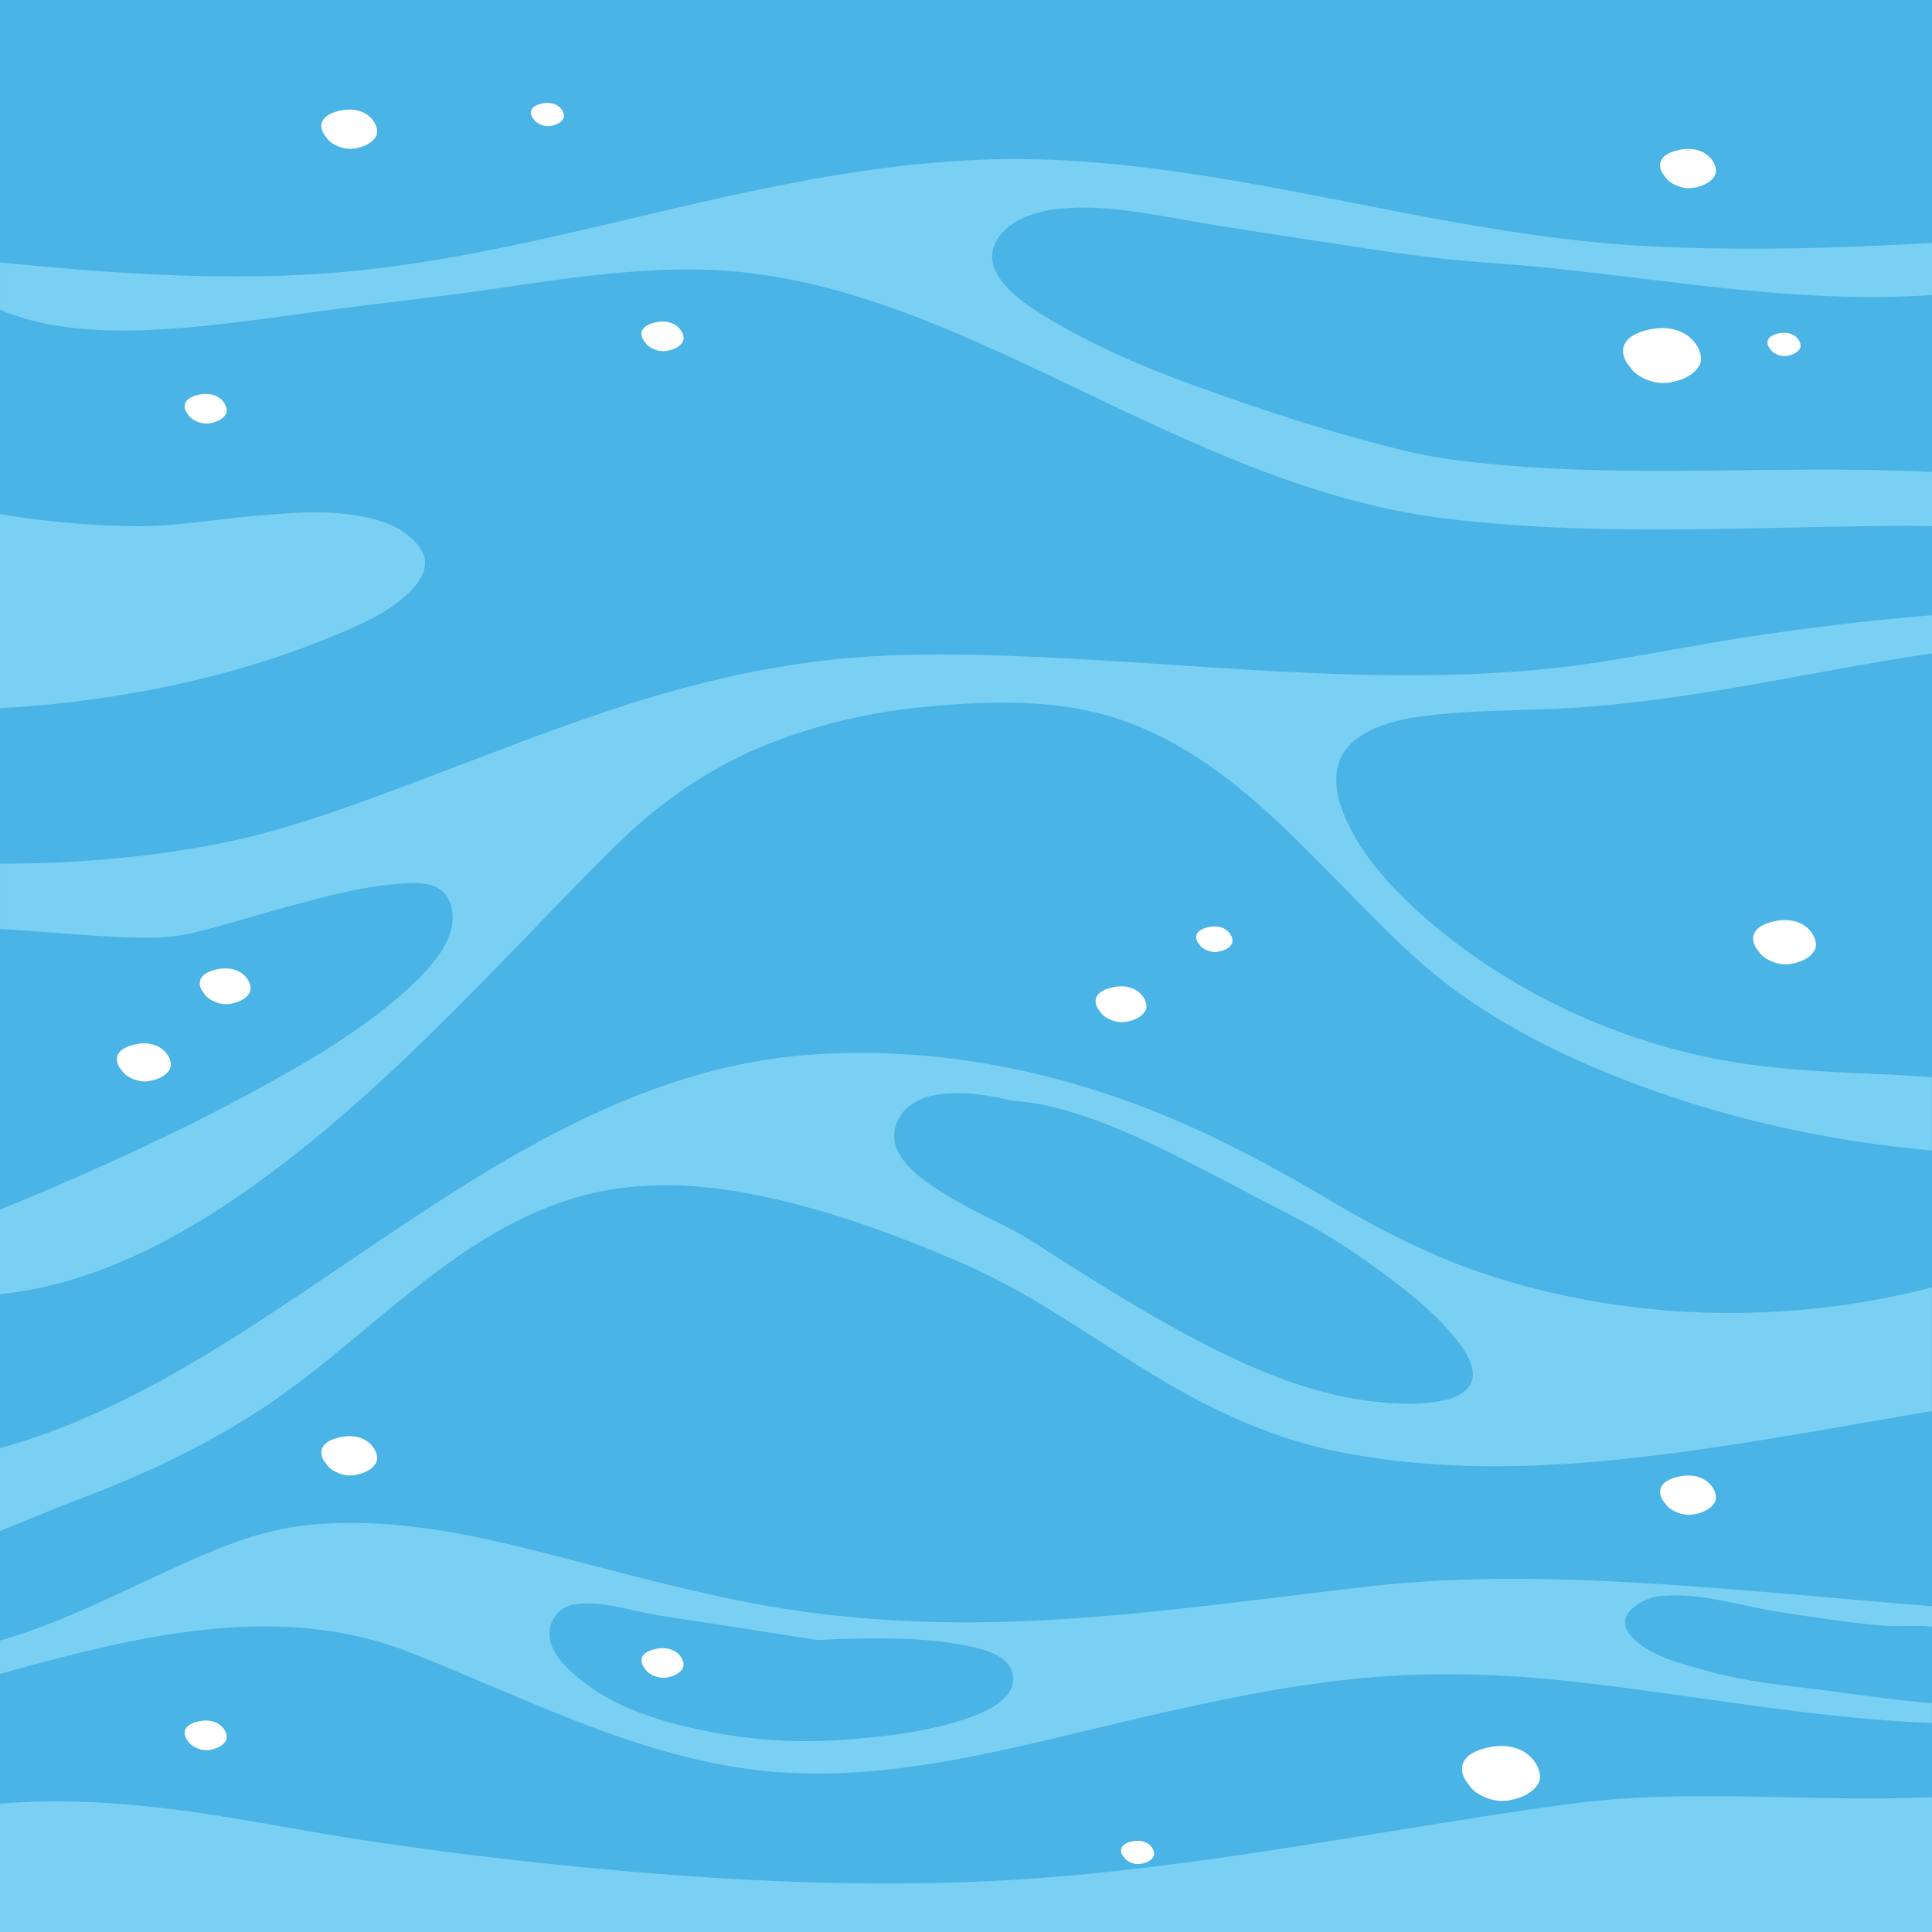
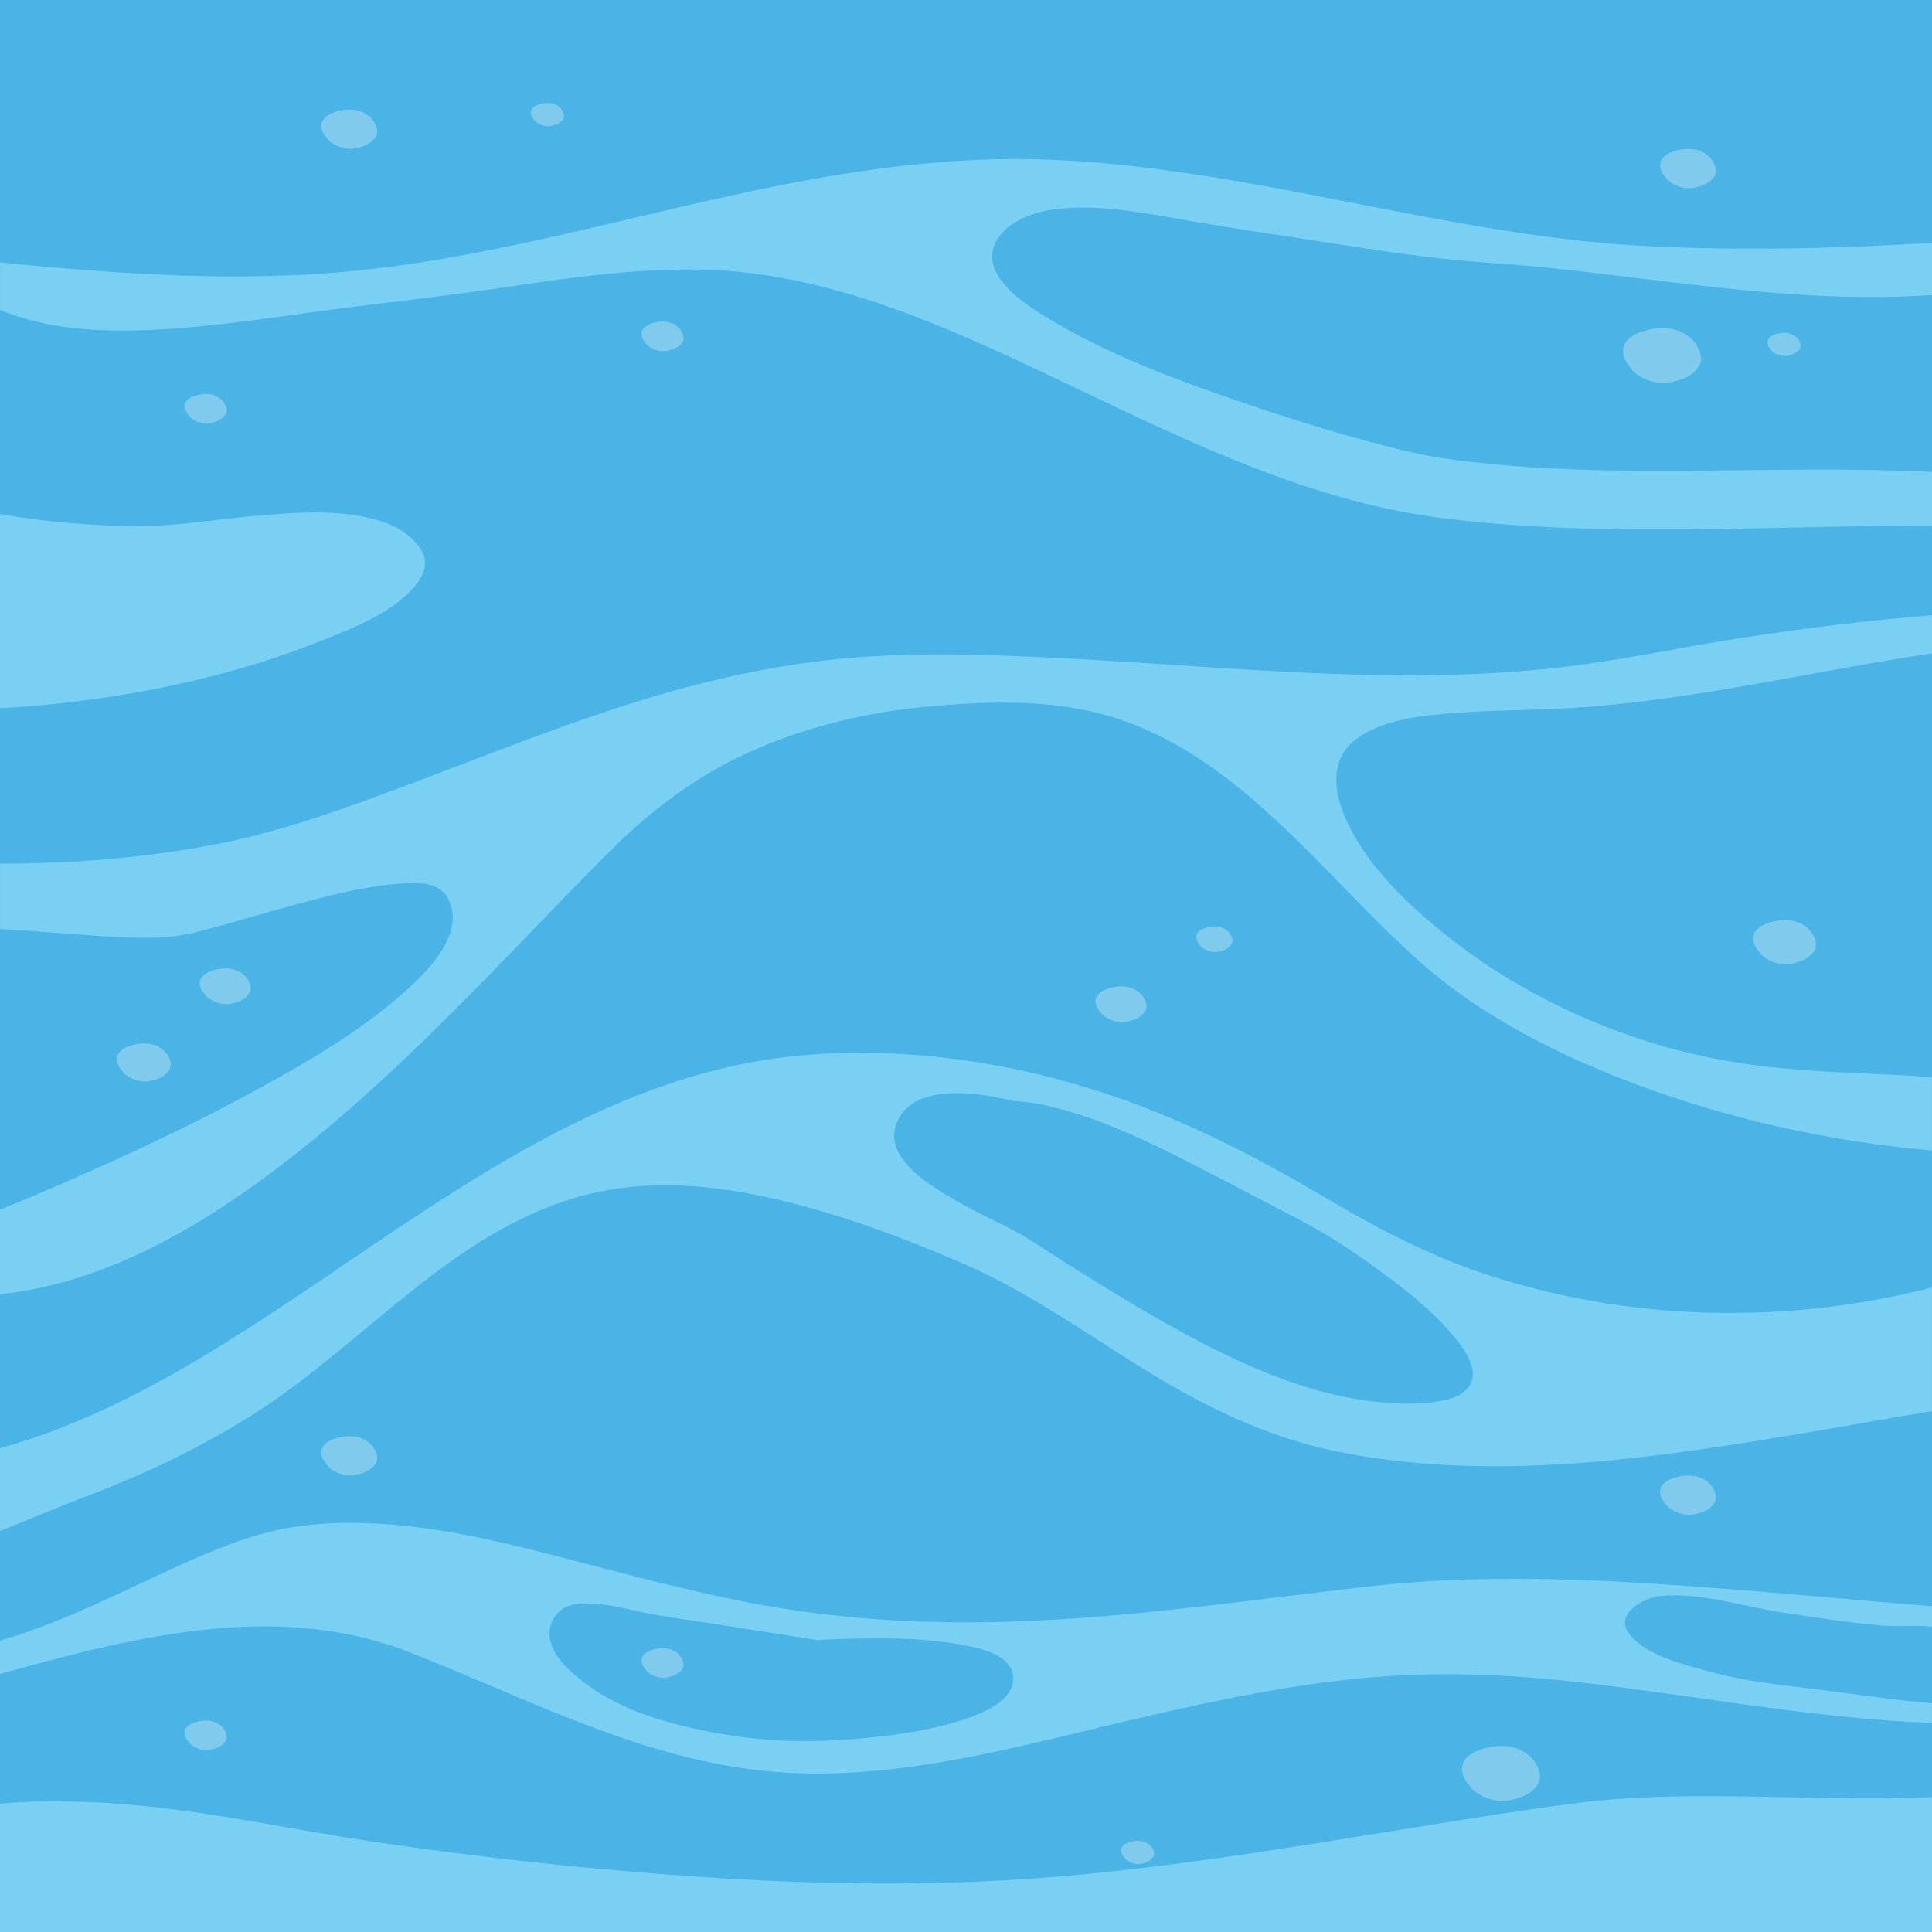
<svg xmlns="http://www.w3.org/2000/svg" width="1407" height="1407" viewBox="0 0 1407 1407" fill="none">
  <path d="M1407 0H0V1407H1407V0Z" fill="#49B4E5" />
-   <path opacity="0.5" d="M1233.84 342.78C1186.93 343.102 1139.88 342.852 1093.12 338.591C1069.88 336.478 1046.53 333.936 1023.79 328.457C983.546 318.754 943.8 306.472 904.663 293.08C859.188 277.504 812.997 260.603 771.246 236.469C754.238 226.622 712.809 203.384 724.59 177.495C731.68 161.919 751.23 154.793 766.806 152.609C798.675 148.169 832.262 154.865 863.593 160.344C901.047 166.896 938.716 172.267 976.277 178.104C1002.09 182.114 1027.95 185.946 1053.91 188.703C1079.01 191.352 1104.18 192.57 1129.28 195.184C1221.45 204.887 1314.22 221.359 1407 214.842V176.886C1337.89 180.933 1269.11 182.723 1199.86 179.25C1091.25 173.771 985.981 145.233 878.99 128.332C824.241 119.703 768.847 114.009 713.382 116.337C658.454 118.664 604.135 127.258 550.389 138.537C445.224 160.63 341.133 192.212 233.39 199.337C155.366 204.529 77.629 198.8 0.035 191.102V225.655C33.909 239.871 72.186 241.804 108.459 240.301C150.604 238.546 192.319 232.101 234.07 226.479C277.719 220.607 321.439 216.095 365.052 209.614C413.535 202.381 462.554 195.255 511.717 196.365C607.752 198.585 696.732 241.303 781.953 281.872C867.854 322.8 955.294 365.41 1050.86 377.37C1159.18 390.941 1268.35 383.887 1377.14 382.991C1387.16 382.92 1397.12 382.956 1407.07 383.206V343.747C1349.39 340.811 1291.38 342.386 1233.84 342.78Z" fill="#ACEBFF" />
+   <path opacity="0.5" d="M1233.84 342.78C1186.93 343.102 1139.88 342.852 1093.12 338.591C1069.88 336.478 1046.53 333.936 1023.79 328.457C983.546 318.754 943.8 306.472 904.663 293.08C859.188 277.504 812.997 260.603 771.246 236.469C754.238 226.622 712.809 203.384 724.59 177.495C731.68 161.919 751.23 154.793 766.806 152.609C798.675 148.169 832.261 154.865 863.593 160.344C901.047 166.896 938.716 172.267 976.277 178.104C1002.09 182.114 1027.95 185.946 1053.91 188.703C1079.01 191.352 1104.18 192.57 1129.28 195.184C1221.45 204.887 1314.22 221.359 1407 214.842V176.886C1337.89 180.933 1269.11 182.723 1199.86 179.25C1091.25 173.771 985.981 145.233 878.99 128.332C824.241 119.703 768.847 114.009 713.382 116.337C658.454 118.664 604.135 127.258 550.389 138.537C445.224 160.63 341.133 192.212 233.39 199.337C155.366 204.529 77.629 198.8 0.035 191.102V225.655C33.909 239.871 72.186 241.804 108.459 240.301C150.604 238.546 192.319 232.101 234.07 226.479C277.719 220.607 321.439 216.095 365.052 209.614C413.535 202.381 462.554 195.255 511.717 196.365C607.752 198.585 696.732 241.303 781.953 281.872C867.854 322.8 955.294 365.41 1050.86 377.37C1159.18 390.941 1268.35 383.887 1377.14 382.991C1387.16 382.92 1397.12 382.956 1407.07 383.206V343.747C1349.39 340.811 1291.38 342.386 1233.84 342.78Z" fill="#ACEBFF" />
  <path opacity="0.5" d="M236.147 465.813C258.742 456.718 286.134 445.94 302.283 426.783C308.119 419.836 312.201 410.598 307.511 401.861C301.925 391.513 290.753 384.137 279.832 380.377C250.291 370.208 216.597 373.001 186.018 375.651C156.513 378.193 126.65 383.636 96.966 383.206C65.097 382.74 32.37 379.876 0.967 374.541C0.645 374.469 0.323 374.433 0 374.362V515.728C15.576 514.94 31.081 513.651 46.514 511.896C111.038 504.627 175.777 490.126 236.147 465.813Z" fill="#ACEBFF" />
  <path opacity="0.5" d="M987.915 538.072C1006.25 524.608 1031.38 521.672 1053.37 519.703C1082.84 517.089 1112.49 517.411 1142.03 515.728C1231.47 510.608 1318.59 488.873 1407 475.875V448.053C1359.91 451.812 1313.04 457.577 1266.39 464.846C1221.09 471.936 1176.15 481.819 1130.57 486.653C1013.59 499.114 896.5 485.758 779.59 479.67C721.583 476.663 662.609 474.228 604.745 480.53C551.213 486.366 498.863 499.257 447.802 516.05C398.46 532.271 350.228 551.571 301.603 569.832C253.8 587.772 205.568 605.747 155.259 615.236C104.306 624.832 52.171 629.021 0.036 628.95V676.537C1.755 676.645 3.474 676.752 5.192 676.859C32.549 678.542 59.905 681.156 87.298 682.445C105.702 683.305 123.678 683.627 141.653 679.151C164.641 673.422 187.271 666.332 210.151 660.138C236.183 653.084 262.931 645.743 289.929 643.631C303.5 642.556 320.974 641.554 327.205 656.163C337.374 679.903 313.884 704.646 298.093 719.183C265.975 748.796 227.267 771.461 189.169 792.373C142.19 818.118 93.671 840.963 44.544 862.232C29.72 868.677 14.86 874.872 0 880.959V942.511C72.151 934.992 138.358 898.003 195.757 855.357C260.675 807.125 318.074 749.619 374.219 691.648C398.675 666.404 422.881 640.873 447.946 616.238C478.274 586.447 512.291 561.919 551.535 545.126C590.493 528.511 632.029 518.7 674.138 514.725C715.782 510.787 760.899 509.068 801.683 519.81C876.52 539.54 930.588 597.225 982.902 650.649C1009.36 677.683 1036 704.968 1067.23 726.56C1097.02 747.149 1129.28 764.085 1162.62 778.157C1236.99 809.56 1316.95 829.075 1397.26 836.952C1400.48 837.275 1403.74 837.561 1406.96 837.848V784.531C1396.87 783.779 1386.73 783.063 1376.56 782.597C1341.12 780.986 1305.52 779.805 1270.36 774.684C1188.68 762.76 1107.47 727.061 1044.2 673.816C1017.38 651.257 990.028 623.364 977.495 589.92C970.513 571.336 970.585 550.783 987.915 538.072Z" fill="#ACEBFF" />
-   <path opacity="0.5" d="M1079.4 927.115C1038.62 913.365 1001.88 893.886 964.927 872.044C926.434 849.27 886.796 828.144 845.332 811.243C764.372 778.229 676.43 761.615 588.882 768.168C448.877 778.695 333.506 865.563 220.929 940.972C165.5 978.104 108.603 1014.48 46.299 1039.12C31.081 1045.13 15.612 1050.33 -0.036 1054.62V1114.92C20.482 1106.83 40.82 1098.06 61.302 1090.32C106.275 1073.35 149.96 1052.58 190.243 1026.23C266.368 976.385 328.422 899.4 418.226 872.473C463.88 858.795 511.539 861.66 557.658 871.686C607.287 882.464 655.268 900.188 701.817 920.383C747.829 940.328 788.577 969.51 831.009 995.864C875.302 1023.4 921.636 1046.42 973.055 1056.92C1081.16 1078.94 1193.45 1063.61 1300.94 1045.81C1336.32 1039.98 1371.62 1033.53 1406.96 1027.62V937.57C1300.01 965.285 1183.71 962.242 1079.4 927.115ZM1070.09 1009.29C1066.05 1015.38 1058.78 1018.28 1051.9 1019.75C1037.87 1022.83 1022.97 1022.54 1008.72 1021.47C968.543 1018.42 929.979 1004.49 893.886 987.199C854.427 968.293 817.151 945.376 780.091 922.209C764.157 912.255 748.402 900.94 731.537 892.633C718.396 886.152 705.147 879.778 692.543 872.259C675.499 862.089 643.595 842.754 652.833 818.333C662.752 792.087 700.242 794.629 722.191 798.46C727.527 799.391 732.826 800.537 738.125 801.79C747.614 802.22 757.067 803.831 766.306 806.087C801.074 814.609 833.981 830.185 865.742 846.406C893.528 860.585 921.171 875.159 948.814 889.625C967.684 899.508 985.588 911.503 1002.81 924C1022.11 938.036 1041.59 953.075 1057.13 971.301C1064.61 980.217 1078.29 996.974 1070.09 1009.29Z" fill="#ACEBFF" />
-   <path opacity="0.5" d="M1209.31 1162.26C1239.24 1159.57 1268.64 1169.92 1297.9 1174.29C1322.57 1177.98 1346.81 1181.88 1371.69 1183.92C1383.19 1184.85 1395.43 1183.24 1407 1184.67V1169.74C1365.54 1166.45 1324.11 1162.58 1282.68 1159.18C1188 1151.41 1091.36 1144.57 996.652 1155.35C895.784 1166.81 794.701 1182.6 692.901 1181.45C642.27 1180.88 591.675 1176.26 541.975 1166.41C497.359 1157.57 453.675 1145.79 409.704 1134.36C364.229 1122.55 317.823 1111.38 270.701 1109.41C247.892 1108.44 224.832 1109.34 202.453 1114.13C180.969 1118.75 160.308 1126.95 140.22 1135.76C93.85 1156.14 48.197 1181.06 0 1194.77V1219.05C4.87 1217.72 9.704 1216.36 14.574 1215.04C106.311 1189.97 205.747 1167.09 297.807 1203.11C378.409 1234.66 457.542 1276.3 544.267 1288.23C643.344 1301.83 741.456 1271.29 837.204 1249.45C885.543 1238.42 934.205 1228.22 983.547 1222.95C1036.04 1217.33 1088.03 1218.55 1140.45 1224.1C1229.4 1233.51 1317.45 1251.42 1406.96 1254.75V1240.35C1381.51 1238.35 1356.08 1234.48 1331.02 1231.26C1301.23 1227.46 1272.65 1225.1 1243.61 1217.01C1225.28 1211.89 1199.79 1205.94 1187 1190.55C1174.83 1175.76 1196.78 1163.4 1209.31 1162.26ZM705.112 1251.17C678.686 1260.33 650.255 1264.06 622.505 1266.42C591.281 1269.07 560.129 1268.53 529.12 1263.34C492.382 1257.18 452.278 1247.19 422.773 1223.24C413.392 1215.65 401.576 1205.01 400.287 1192.16C399.177 1181.13 406.338 1170.64 417.402 1168.63C431.761 1166.05 446.907 1169.46 460.908 1172.64C481.21 1177.3 501.835 1179.77 522.424 1182.95C546.701 1186.71 570.979 1190.62 595.256 1194.38C600.197 1194.09 605.138 1193.84 610.08 1193.7C639.621 1192.84 670.021 1192.34 699.239 1197.64C711.306 1199.82 733.793 1203.79 737.338 1218.44C741.706 1236.45 718.36 1246.55 705.112 1251.17Z" fill="#ACEBFF" />
+   <path opacity="0.5" d="M1079.4 927.115C1038.62 913.365 1001.88 893.886 964.927 872.044C926.435 849.27 886.796 828.144 845.332 811.243C764.372 778.229 676.43 761.615 588.882 768.168C448.877 778.695 333.506 865.563 220.929 940.972C165.5 978.104 108.603 1014.48 46.299 1039.12C31.081 1045.13 15.612 1050.33 -0.036 1054.62V1114.92C20.482 1106.83 40.82 1098.06 61.302 1090.32C106.275 1073.35 149.96 1052.58 190.243 1026.23C266.368 976.385 328.422 899.4 418.226 872.473C463.88 858.795 511.539 861.66 557.658 871.686C607.287 882.464 655.268 900.188 701.817 920.383C747.829 940.328 788.577 969.51 831.009 995.864C875.302 1023.4 921.636 1046.42 973.055 1056.92C1081.16 1078.94 1193.45 1063.61 1300.94 1045.81C1336.32 1039.98 1371.62 1033.53 1406.96 1027.62V937.57C1300.01 965.285 1183.71 962.242 1079.4 927.115ZM1070.09 1009.29C1066.05 1015.38 1058.78 1018.28 1051.9 1019.75C1037.87 1022.83 1022.97 1022.54 1008.72 1021.47C968.543 1018.42 929.979 1004.49 893.886 987.199C854.427 968.293 817.151 945.376 780.091 922.209C764.157 912.255 748.402 900.94 731.537 892.633C718.396 886.152 705.147 879.778 692.543 872.259C675.499 862.089 643.595 842.754 652.833 818.333C662.752 792.087 700.242 794.629 722.191 798.46C727.527 799.391 732.826 800.537 738.125 801.79C747.614 802.22 757.067 803.831 766.305 806.087C801.074 814.609 833.981 830.185 865.742 846.406C893.528 860.585 921.171 875.159 948.814 889.625C967.684 899.508 985.588 911.503 1002.81 924C1022.11 938.036 1041.59 953.075 1057.13 971.301C1064.61 980.217 1078.29 996.974 1070.09 1009.29Z" fill="#ACEBFF" />
+   <path opacity="0.5" d="M1209.31 1162.26C1239.24 1159.57 1268.64 1169.92 1297.9 1174.29C1322.57 1177.98 1346.81 1181.88 1371.69 1183.92C1383.19 1184.85 1395.43 1183.24 1407 1184.67V1169.74C1365.54 1166.45 1324.11 1162.58 1282.68 1159.18C1188 1151.41 1091.36 1144.57 996.652 1155.35C895.784 1166.81 794.701 1182.6 692.901 1181.45C642.27 1180.88 591.675 1176.26 541.975 1166.41C497.359 1157.57 453.675 1145.79 409.704 1134.36C364.229 1122.55 317.823 1111.38 270.701 1109.41C247.892 1108.44 224.832 1109.34 202.453 1114.13C180.969 1118.75 160.308 1126.95 140.22 1135.76C93.85 1156.14 48.197 1181.06 0 1194.77V1219.05C4.87 1217.72 9.704 1216.36 14.574 1215.04C106.311 1189.97 205.747 1167.09 297.807 1203.11C378.409 1234.66 457.542 1276.3 544.267 1288.23C643.344 1301.83 741.456 1271.29 837.203 1249.45C885.543 1238.42 934.205 1228.22 983.547 1222.95C1036.04 1217.33 1088.03 1218.55 1140.45 1224.1C1229.4 1233.51 1317.45 1251.42 1406.96 1254.75V1240.35C1381.51 1238.35 1356.08 1234.48 1331.02 1231.26C1301.23 1227.46 1272.65 1225.1 1243.61 1217.01C1225.28 1211.89 1199.79 1205.94 1187 1190.55C1174.83 1175.76 1196.78 1163.4 1209.31 1162.26ZM705.112 1251.17C678.686 1260.33 650.255 1264.06 622.505 1266.42C591.281 1269.07 560.129 1268.53 529.12 1263.34C492.382 1257.18 452.278 1247.19 422.773 1223.24C413.392 1215.65 401.576 1205.01 400.287 1192.16C399.177 1181.13 406.338 1170.64 417.402 1168.63C431.761 1166.05 446.907 1169.46 460.908 1172.64C481.21 1177.3 501.835 1179.77 522.424 1182.95C546.701 1186.71 570.979 1190.62 595.256 1194.38C600.197 1194.09 605.138 1193.84 610.08 1193.7C639.621 1192.84 670.021 1192.34 699.239 1197.64C711.306 1199.82 733.793 1203.79 737.338 1218.44C741.706 1236.45 718.36 1246.55 705.112 1251.17Z" fill="#ACEBFF" />
  <path opacity="0.5" d="M1258.58 1308.17C1221.91 1307.85 1185.1 1308.39 1148.69 1313.04C1110.98 1317.84 1073.42 1323.93 1035.9 1329.94C935.959 1345.98 835.914 1363.32 734.724 1369.19C630.633 1375.24 525.539 1369.62 421.878 1359.59C370.782 1354.65 319.828 1348.38 269.09 1340.83C220.822 1333.63 172.984 1323.46 124.573 1317.45C83.43 1312.33 41.322 1310.11 0 1313.51V1407H1407V1308.78C1357.66 1311.11 1307.99 1308.6 1258.58 1308.17Z" fill="#ACEBFF" />
-   <path d="M1081.08 1273.26C1061.53 1278.45 1061.89 1290.77 1069.73 1299.79C1070.56 1301.05 1071.45 1302.16 1072.31 1303.05C1076.11 1306.99 1087.1 1313.08 1098.31 1311.22C1110.95 1309.1 1117.54 1303.98 1120.47 1298.47C1125.38 1289.19 1112.52 1264.92 1081.08 1273.26Z" fill="white" />
-   <path d="M823.346 1341.29C815.039 1343.51 815.182 1348.74 818.512 1352.54C818.87 1353.07 819.228 1353.54 819.622 1353.93C821.233 1355.62 825.888 1358.19 830.65 1357.41C836.022 1356.51 838.814 1354.33 840.068 1352C842.18 1348.06 836.702 1337.75 823.346 1341.29Z" fill="white" />
-   <path d="M1220.7 1075.79C1206.66 1079.51 1206.95 1088.32 1212.57 1094.76C1213.14 1095.66 1213.79 1096.45 1214.43 1097.09C1217.15 1099.92 1225.03 1104.25 1233.05 1102.93C1242.11 1101.42 1246.84 1097.73 1248.91 1093.8C1252.46 1087.21 1243.22 1069.81 1220.7 1075.79Z" fill="white" />
-   <path d="M245.743 1047.14C231.707 1050.86 231.993 1059.67 237.615 1066.12C238.224 1067.01 238.832 1067.8 239.477 1068.44C242.198 1071.27 250.076 1075.61 258.097 1074.28C267.156 1072.78 271.846 1069.09 273.959 1065.15C277.468 1058.56 268.266 1041.16 245.743 1047.14Z" fill="white" />
-   <path d="M143.3 1253.92C132.737 1256.72 132.952 1263.38 137.177 1268.25C137.607 1268.93 138.108 1269.54 138.573 1270C140.614 1272.15 146.558 1275.41 152.61 1274.41C159.413 1273.26 162.994 1270.5 164.569 1267.53C167.219 1262.52 160.273 1249.41 143.3 1253.92Z" fill="white" />
-   <path d="M476.018 1201.22C465.455 1204.01 465.634 1210.67 469.895 1215.54C470.325 1216.22 470.826 1216.79 471.292 1217.29C473.368 1219.44 479.277 1222.7 485.328 1221.7C492.131 1220.55 495.712 1217.8 497.288 1214.82C499.901 1209.81 492.991 1196.71 476.018 1201.22Z" fill="white" />
-   <path d="M1198.35 240.659C1178.8 245.851 1179.16 258.168 1187 267.192C1187.83 268.445 1188.72 269.555 1189.58 270.45C1193.38 274.389 1204.37 280.476 1215.58 278.614C1228.22 276.501 1234.8 271.381 1237.74 265.867C1242.65 256.593 1229.79 232.316 1198.35 240.659Z" fill="white" />
-   <path d="M1294.14 243.058C1285.83 245.278 1285.97 250.506 1289.3 254.301C1289.66 254.838 1290.02 255.304 1290.41 255.698C1292.02 257.381 1296.68 259.959 1301.44 259.171C1306.81 258.276 1309.6 256.092 1310.86 253.764C1312.93 249.825 1307.49 239.513 1294.14 243.058Z" fill="white" />
-   <path d="M393.555 75.661C385.248 77.881 385.391 83.108 388.721 86.904C389.079 87.441 389.437 87.907 389.831 88.265C391.442 89.948 396.097 92.526 400.859 91.738C406.23 90.843 409.023 88.659 410.277 86.331C412.353 82.428 406.875 72.116 393.555 75.661Z" fill="white" />
-   <path d="M96.464 761.078C82.929 764.658 83.18 773.18 88.587 779.447C89.16 780.306 89.768 781.094 90.377 781.703C93.027 784.424 100.618 788.649 108.388 787.36C117.125 785.892 121.708 782.347 123.713 778.516C127.151 772.106 118.235 755.277 96.464 761.078Z" fill="white" />
-   <path d="M156.154 706.365C143.371 709.766 143.622 717.787 148.742 723.66C149.279 724.483 149.852 725.199 150.425 725.772C152.896 728.35 160.093 732.325 167.398 731.107C175.633 729.747 179.93 726.381 181.864 722.764C185.05 716.785 176.672 700.922 156.154 706.365Z" fill="white" />
-   <path d="M808.558 719.434C795.775 722.836 796.026 730.856 801.146 736.729C801.683 737.552 802.256 738.268 802.829 738.841C805.3 741.419 812.461 745.394 819.801 744.177C828.037 742.816 832.334 739.45 834.267 735.834C837.49 729.818 829.075 713.991 808.558 719.434Z" fill="white" />
-   <path d="M878.775 675.499C869.68 677.934 869.824 683.663 873.476 687.853C873.87 688.426 874.264 688.963 874.693 689.357C876.448 691.183 881.568 694.011 886.796 693.152C892.669 692.185 895.748 689.786 897.109 687.208C899.4 682.911 893.421 671.596 878.775 675.499Z" fill="white" />
-   <path d="M1289.95 671.452C1274.16 675.642 1274.44 685.56 1280.78 692.829C1281.46 693.832 1282.18 694.727 1282.86 695.443C1285.94 698.63 1294.78 703.5 1303.8 702.031C1314.01 700.349 1319.31 696.195 1321.67 691.719C1325.68 684.271 1315.3 664.721 1289.95 671.452Z" fill="white" />
-   <path d="M1220.7 109.677C1206.66 113.401 1206.95 122.209 1212.57 128.654C1213.14 129.55 1213.79 130.337 1214.43 130.982C1217.15 133.811 1225.03 138.143 1233.05 136.818C1242.11 135.315 1246.84 131.626 1248.91 127.688C1252.46 121.099 1243.22 103.697 1220.7 109.677Z" fill="white" />
-   <path d="M245.743 81.031C231.707 84.755 231.993 93.564 237.615 100.009C238.224 100.904 238.832 101.692 239.477 102.336C242.198 105.165 250.076 109.498 258.097 108.173C267.156 106.669 271.846 102.981 273.959 99.042C277.468 92.454 268.266 75.051 245.743 81.031Z" fill="white" />
-   <path d="M143.3 287.817C132.737 290.61 132.952 297.27 137.177 302.139C137.607 302.82 138.108 303.429 138.573 303.894C140.614 306.042 146.558 309.301 152.61 308.298C159.413 307.152 162.994 304.395 164.569 301.423C167.219 296.41 160.273 283.305 143.3 287.817Z" fill="white" />
-   <path d="M476.018 235.109C465.455 237.902 465.634 244.562 469.895 249.432C470.325 250.112 470.826 250.721 471.292 251.186C473.368 253.335 479.277 256.593 485.328 255.591C492.131 254.445 495.712 251.688 497.288 248.716C499.901 243.703 492.991 230.597 476.018 235.109Z" fill="white" />
+   <path opacity="0.3" d="M1081.08 1273.26C1061.53 1278.45 1061.89 1290.77 1069.73 1299.79C1070.56 1301.05 1071.45 1302.16 1072.31 1303.05C1076.11 1306.99 1087.1 1313.08 1098.31 1311.22C1110.95 1309.1 1117.54 1303.98 1120.47 1298.47C1125.38 1289.19 1112.52 1264.92 1081.08 1273.26Z" fill="white" />
+   <path opacity="0.3" d="M823.346 1341.29C815.039 1343.51 815.182 1348.74 818.512 1352.54C818.87 1353.07 819.228 1353.54 819.622 1353.93C821.233 1355.62 825.888 1358.19 830.65 1357.41C836.022 1356.51 838.814 1354.33 840.068 1352C842.18 1348.06 836.702 1337.75 823.346 1341.29Z" fill="white" />
+   <path opacity="0.3" d="M1220.7 1075.79C1206.66 1079.51 1206.95 1088.32 1212.57 1094.76C1213.14 1095.66 1213.79 1096.45 1214.43 1097.09C1217.15 1099.92 1225.03 1104.25 1233.05 1102.93C1242.11 1101.42 1246.84 1097.73 1248.91 1093.8C1252.46 1087.21 1243.22 1069.81 1220.7 1075.79Z" fill="white" />
+   <path opacity="0.3" d="M245.743 1047.14C231.707 1050.86 231.993 1059.67 237.615 1066.12C238.224 1067.01 238.832 1067.8 239.477 1068.44C242.198 1071.27 250.076 1075.61 258.097 1074.28C267.156 1072.78 271.846 1069.09 273.959 1065.15C277.468 1058.56 268.266 1041.16 245.743 1047.14Z" fill="white" />
+   <path opacity="0.3" d="M143.3 1253.92C132.737 1256.72 132.952 1263.38 137.177 1268.25C137.607 1268.93 138.108 1269.54 138.573 1270C140.614 1272.15 146.558 1275.41 152.61 1274.41C159.413 1273.26 162.994 1270.5 164.569 1267.53C167.219 1262.52 160.273 1249.41 143.3 1253.92Z" fill="white" />
+   <path opacity="0.3" d="M476.018 1201.22C465.455 1204.01 465.634 1210.67 469.895 1215.54C470.325 1216.22 470.826 1216.79 471.292 1217.29C473.368 1219.44 479.277 1222.7 485.328 1221.7C492.131 1220.55 495.712 1217.8 497.288 1214.82C499.901 1209.81 492.991 1196.71 476.018 1201.22Z" fill="white" />
+   <path opacity="0.3" d="M1198.35 240.659C1178.8 245.851 1179.16 258.168 1187 267.192C1187.83 268.445 1188.72 269.555 1189.58 270.45C1193.38 274.389 1204.37 280.476 1215.58 278.614C1228.22 276.501 1234.8 271.381 1237.74 265.867C1242.65 256.593 1229.79 232.316 1198.35 240.659Z" fill="white" />
+   <path opacity="0.3" d="M1294.14 243.058C1285.83 245.278 1285.97 250.506 1289.3 254.301C1289.66 254.838 1290.02 255.304 1290.41 255.698C1292.02 257.381 1296.68 259.959 1301.44 259.171C1306.81 258.276 1309.6 256.092 1310.86 253.764C1312.93 249.825 1307.49 239.513 1294.14 243.058Z" fill="white" />
+   <path opacity="0.3" d="M393.555 75.661C385.248 77.881 385.391 83.108 388.721 86.904C389.079 87.441 389.437 87.907 389.831 88.265C391.442 89.948 396.097 92.526 400.859 91.738C406.23 90.843 409.023 88.659 410.277 86.331C412.353 82.428 406.875 72.116 393.555 75.661Z" fill="white" />
+   <path opacity="0.3" d="M96.464 761.078C82.929 764.658 83.18 773.18 88.587 779.447C89.16 780.306 89.768 781.094 90.377 781.703C93.027 784.424 100.618 788.649 108.388 787.36C117.125 785.892 121.708 782.347 123.713 778.516C127.151 772.106 118.235 755.277 96.464 761.078Z" fill="white" />
+   <path opacity="0.3" d="M156.154 706.365C143.371 709.766 143.622 717.787 148.742 723.66C149.279 724.483 149.852 725.199 150.425 725.772C152.896 728.35 160.093 732.325 167.398 731.107C175.633 729.747 179.93 726.381 181.864 722.764C185.05 716.785 176.672 700.922 156.154 706.365Z" fill="white" />
+   <path opacity="0.3" d="M808.558 719.434C795.775 722.836 796.026 730.856 801.146 736.729C801.683 737.552 802.256 738.268 802.829 738.841C805.3 741.419 812.461 745.394 819.801 744.177C828.037 742.816 832.334 739.45 834.267 735.834C837.49 729.818 829.075 713.991 808.558 719.434Z" fill="white" />
+   <path opacity="0.3" d="M878.775 675.499C869.68 677.934 869.824 683.663 873.476 687.853C873.87 688.426 874.264 688.963 874.693 689.357C876.448 691.183 881.568 694.011 886.796 693.152C892.669 692.185 895.748 689.786 897.109 687.208C899.4 682.911 893.421 671.596 878.775 675.499Z" fill="white" />
+   <path opacity="0.3" d="M1289.95 671.452C1274.16 675.642 1274.44 685.56 1280.78 692.829C1281.46 693.832 1282.18 694.727 1282.86 695.443C1285.94 698.63 1294.78 703.5 1303.8 702.031C1314.01 700.349 1319.31 696.195 1321.67 691.719C1325.68 684.271 1315.3 664.721 1289.95 671.452Z" fill="white" />
+   <path opacity="0.3" d="M1220.7 109.677C1206.66 113.401 1206.95 122.209 1212.57 128.654C1213.14 129.55 1213.79 130.337 1214.43 130.982C1217.15 133.811 1225.03 138.143 1233.05 136.818C1242.11 135.315 1246.84 131.626 1248.91 127.688C1252.46 121.099 1243.22 103.697 1220.7 109.677Z" fill="white" />
+   <path opacity="0.3" d="M245.743 81.031C231.707 84.755 231.993 93.564 237.615 100.009C238.224 100.904 238.832 101.692 239.477 102.336C242.198 105.165 250.076 109.498 258.097 108.173C267.156 106.669 271.846 102.981 273.959 99.042C277.468 92.454 268.266 75.051 245.743 81.031Z" fill="white" />
+   <path opacity="0.3" d="M143.3 287.817C132.737 290.61 132.952 297.27 137.177 302.139C137.607 302.82 138.108 303.429 138.573 303.894C140.614 306.042 146.558 309.301 152.61 308.298C159.413 307.152 162.994 304.395 164.569 301.423C167.219 296.41 160.273 283.305 143.3 287.817Z" fill="white" />
+   <path opacity="0.3" d="M476.018 235.109C465.455 237.902 465.634 244.562 469.895 249.432C470.325 250.112 470.826 250.721 471.292 251.186C473.368 253.335 479.277 256.593 485.328 255.591C492.131 254.445 495.712 251.688 497.288 248.716C499.901 243.703 492.991 230.597 476.018 235.109Z" fill="white" />
</svg>
